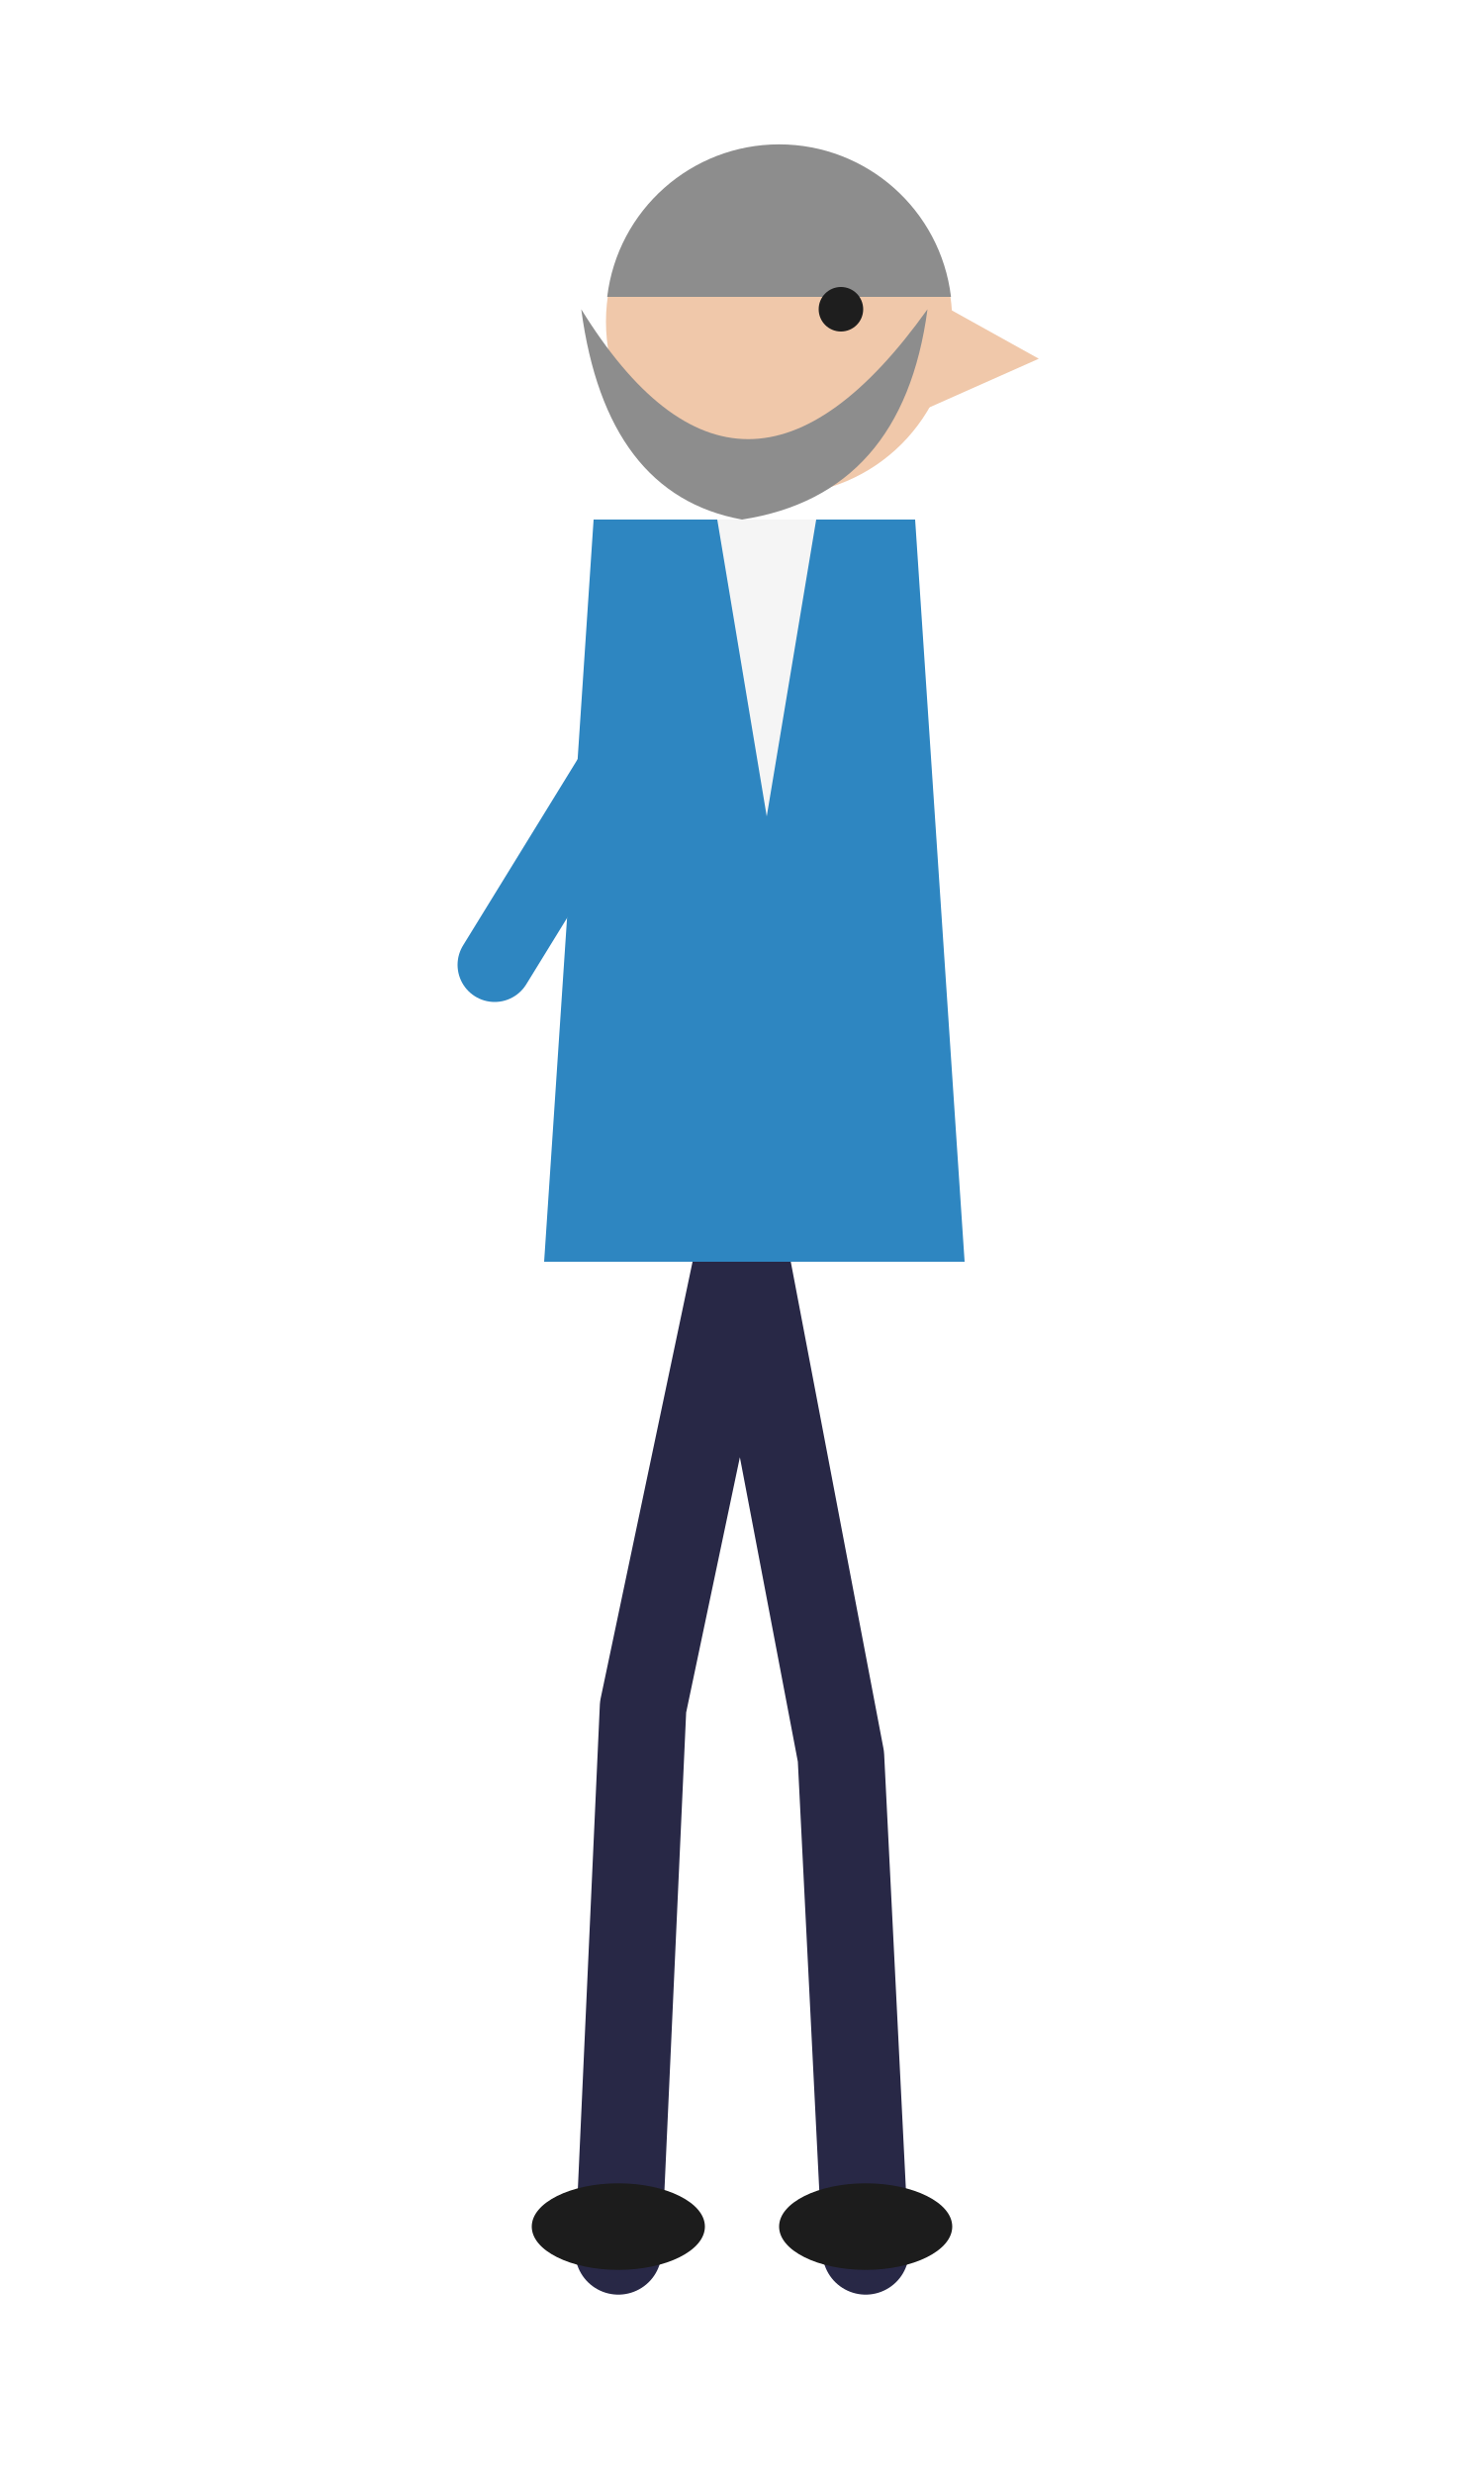
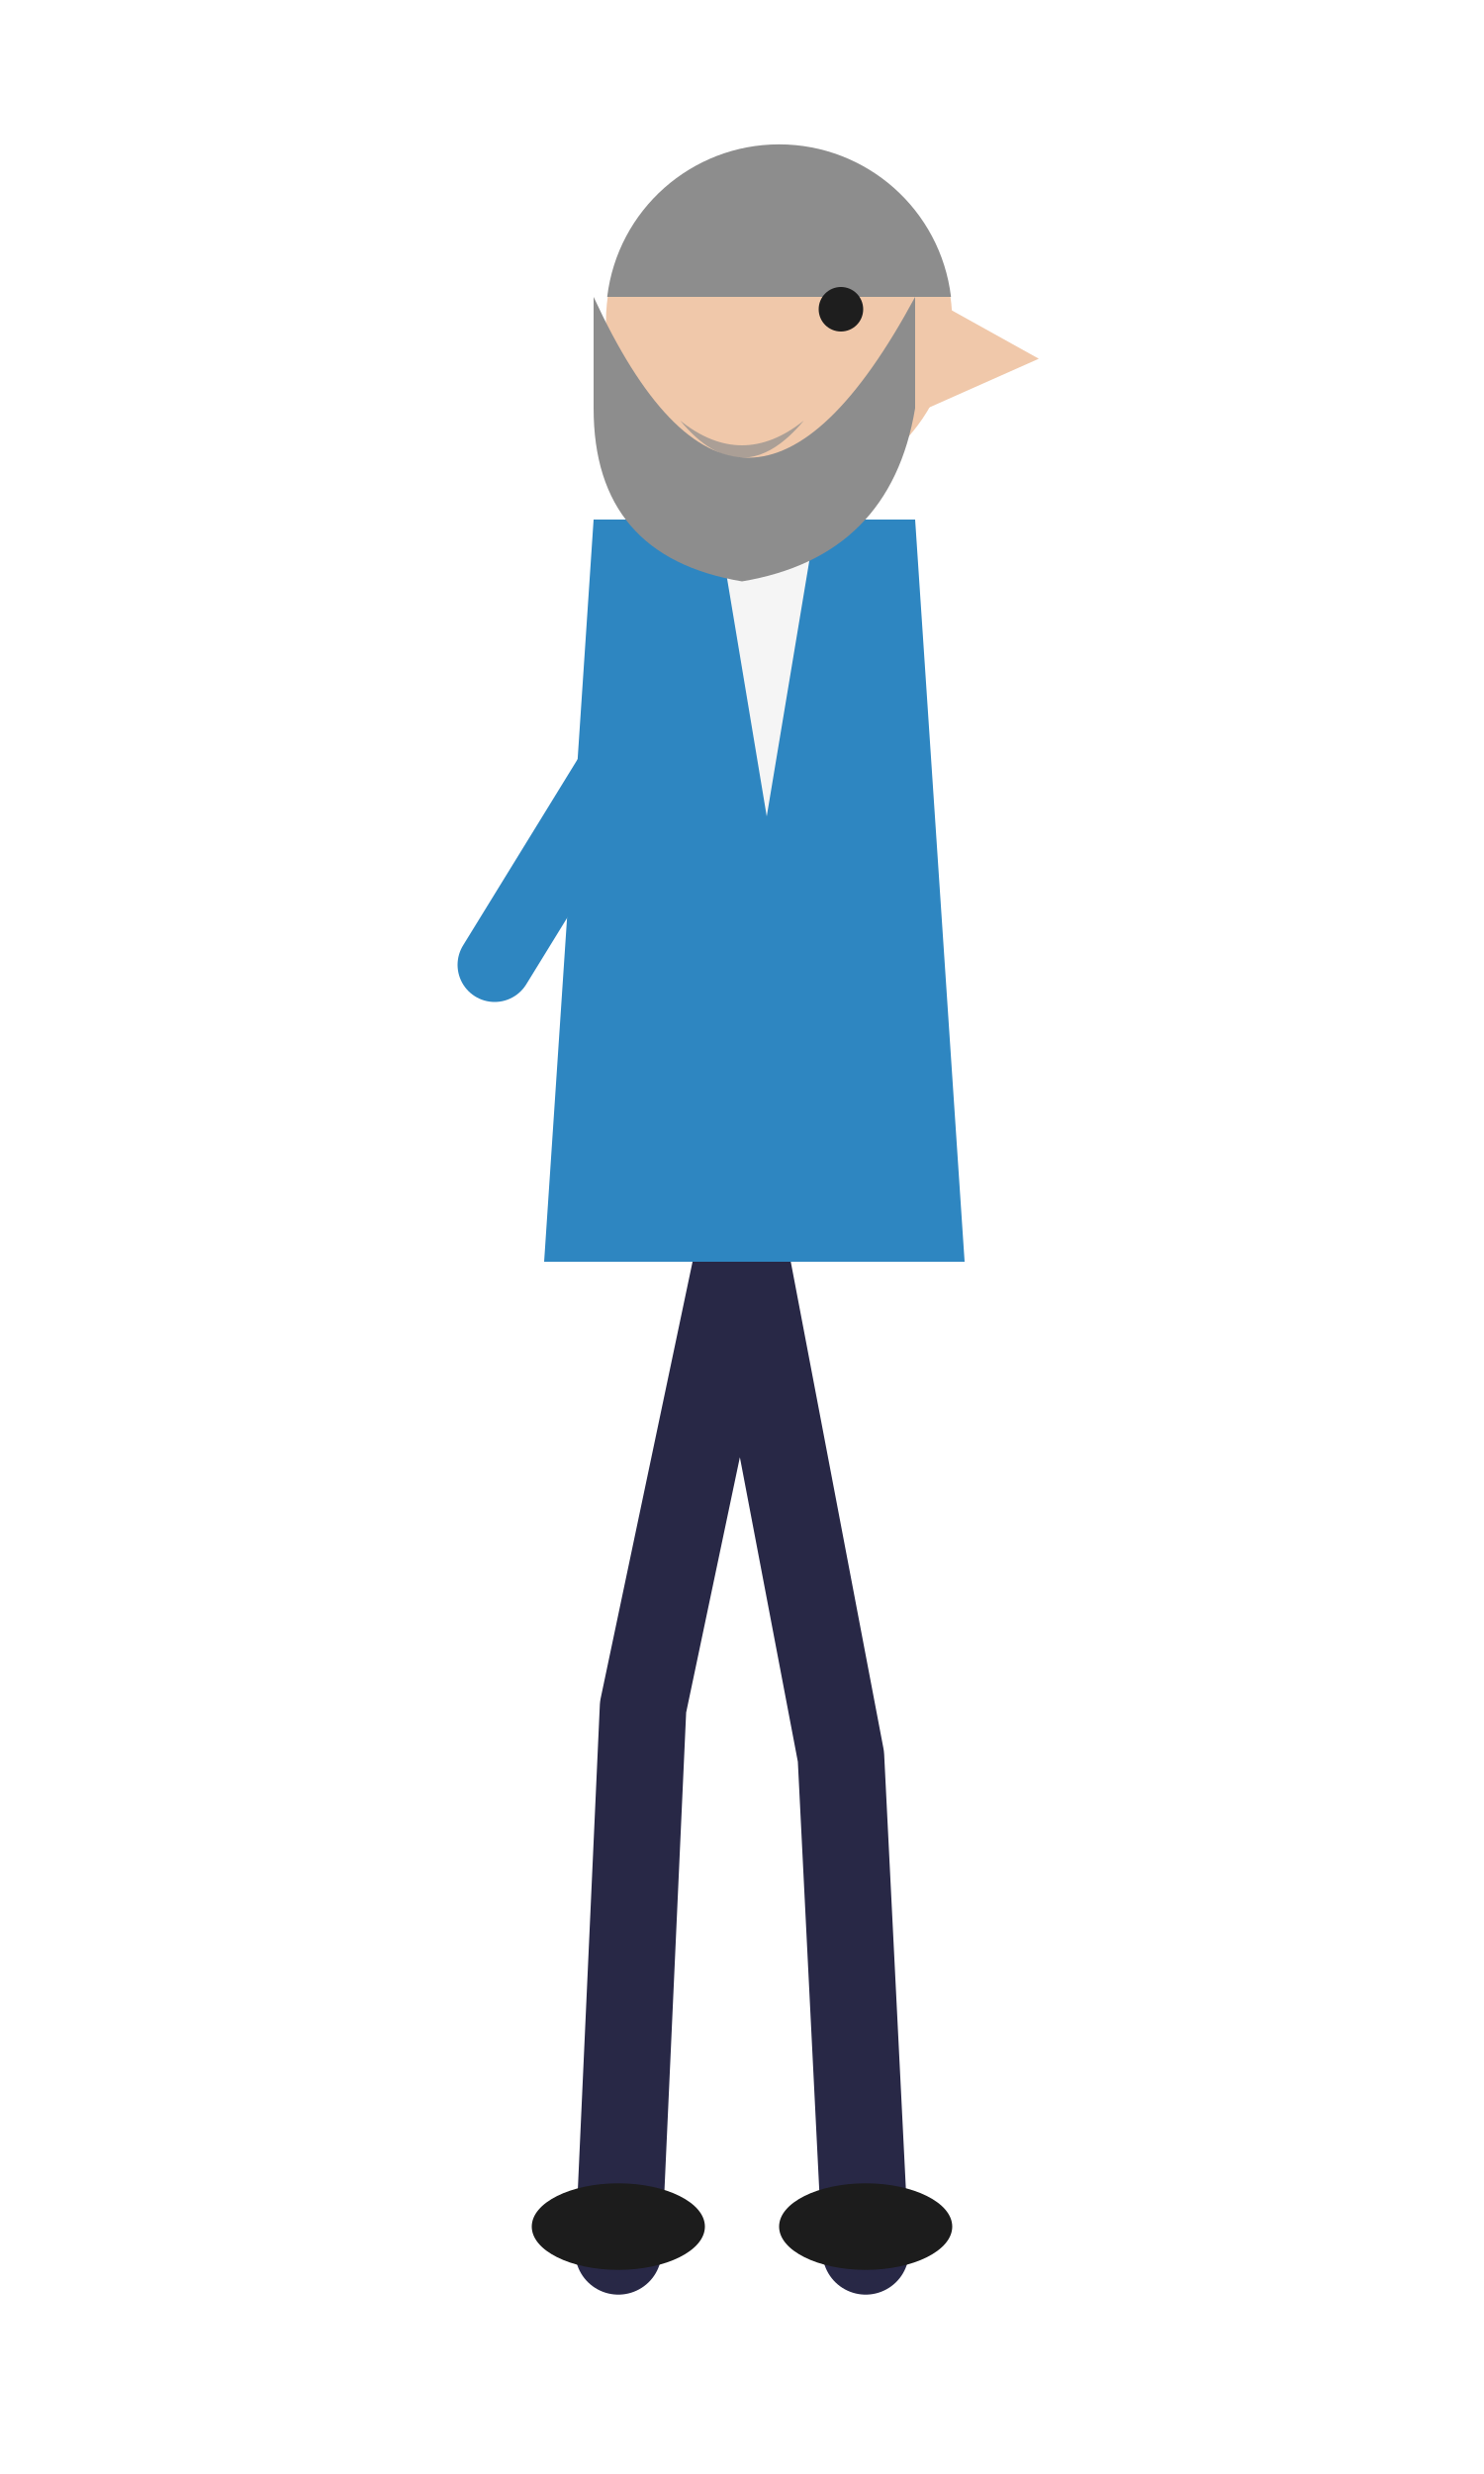
<svg xmlns="http://www.w3.org/2000/svg" viewBox="0 0 120 200" width="120" height="200">
  <g stroke="#282846" stroke-width="7" stroke-linecap="round" fill="none" stroke-linejoin="round">
    <path d="M60 100 L68 142 L70 182 M60 100 L52 138 L50 182" />
  </g>
  <ellipse cx="70" cy="180" rx="7" ry="3.5" fill="#1c1c1c" />
  <ellipse cx="50" cy="180" rx="7" ry="3.5" fill="#1c1c1c" />
  <path d="M48 42 L74 42 L78 102 L44 102 Z" fill="#2e86c1" />
  <path d="M58 42 L66 42 L62 66 Z" fill="#f5f5f5" />
  <g stroke="#2e86c1" stroke-width="6" stroke-linecap="round" fill="none">
    <path d="M56 52 L40 78" />
  </g>
  <circle cx="63" cy="26" r="14" fill="#f0c8aa" />
  <path d="M75 24 L84 29 L75 33 Z" fill="#f0c8aa" />
  <path d="M49.1 24 A14 14 0 0 1 76.9 24 Z" fill="#8d8d8d" />
  <circle cx="68" cy="25" r="1.8" fill="#1e1e1e" />
-   <path d="M47 25 Q60 46 75 25 Q73 40 60 42 Q49 40 47 25 Z" fill="#8d8d8d" />
+   <path d="M48 24 Q60 50 74 24 L74 33 Q72 45 60 47 Q48 45 48 33 Z" fill="#8d8d8d" />
+   <path d="M55 34 Q60 38 65 34 Q60 40 55 34 Z" fill="#8d8d8d" opacity="0.7" />
</svg>
